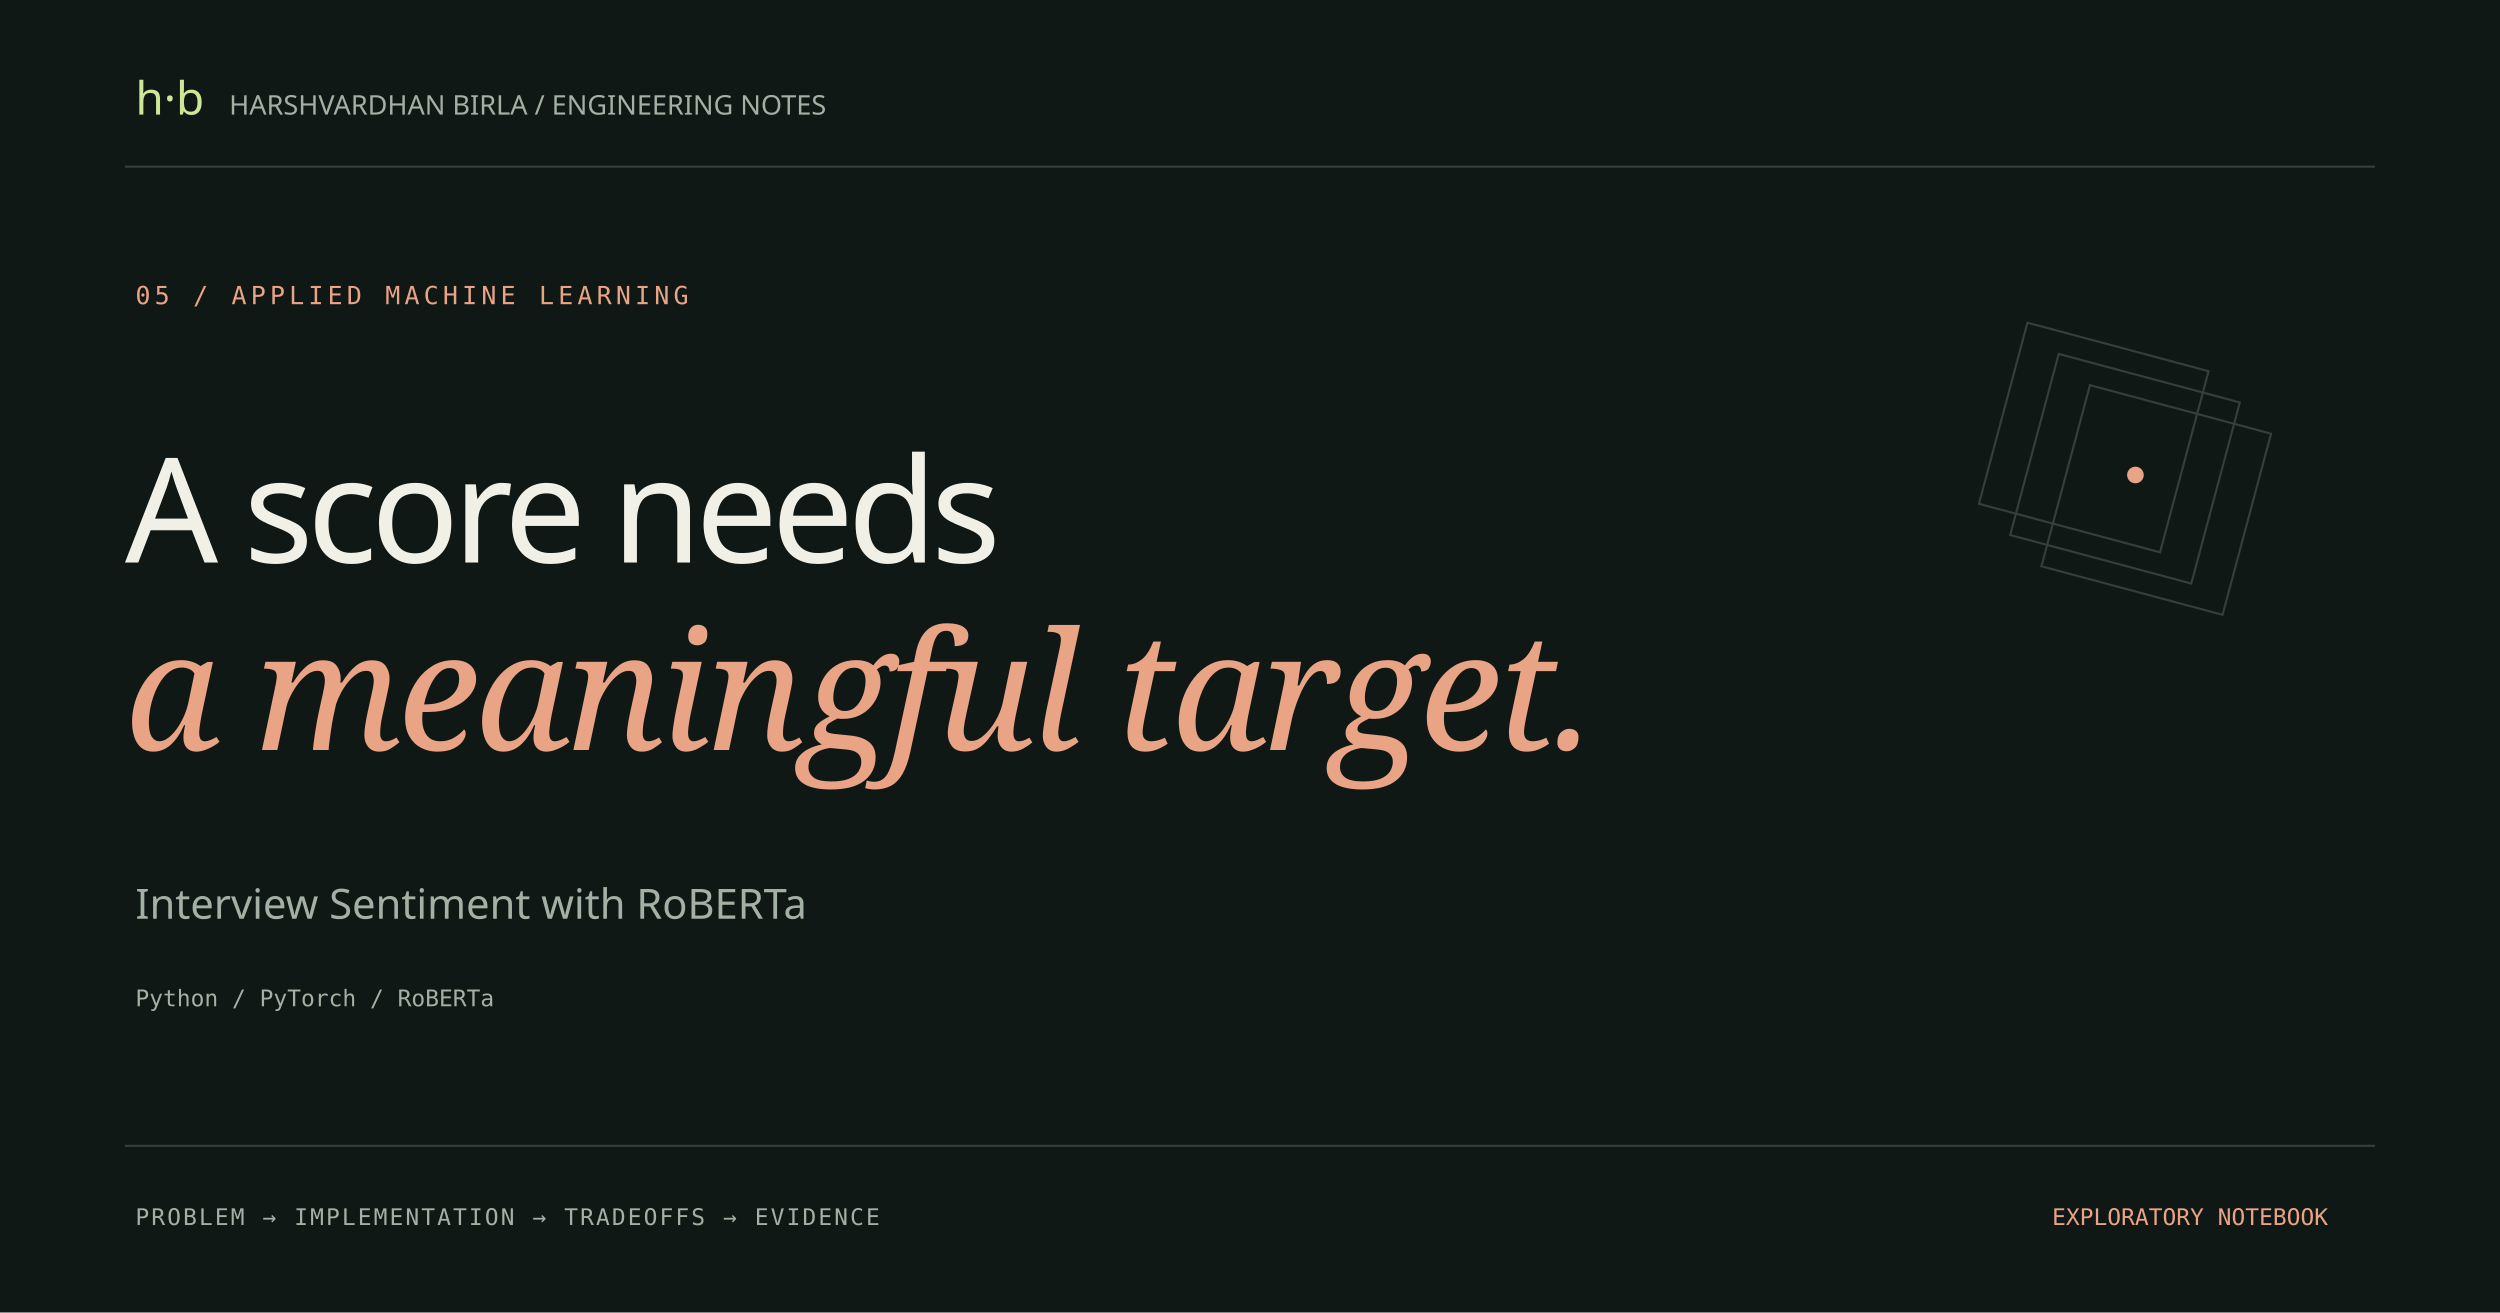
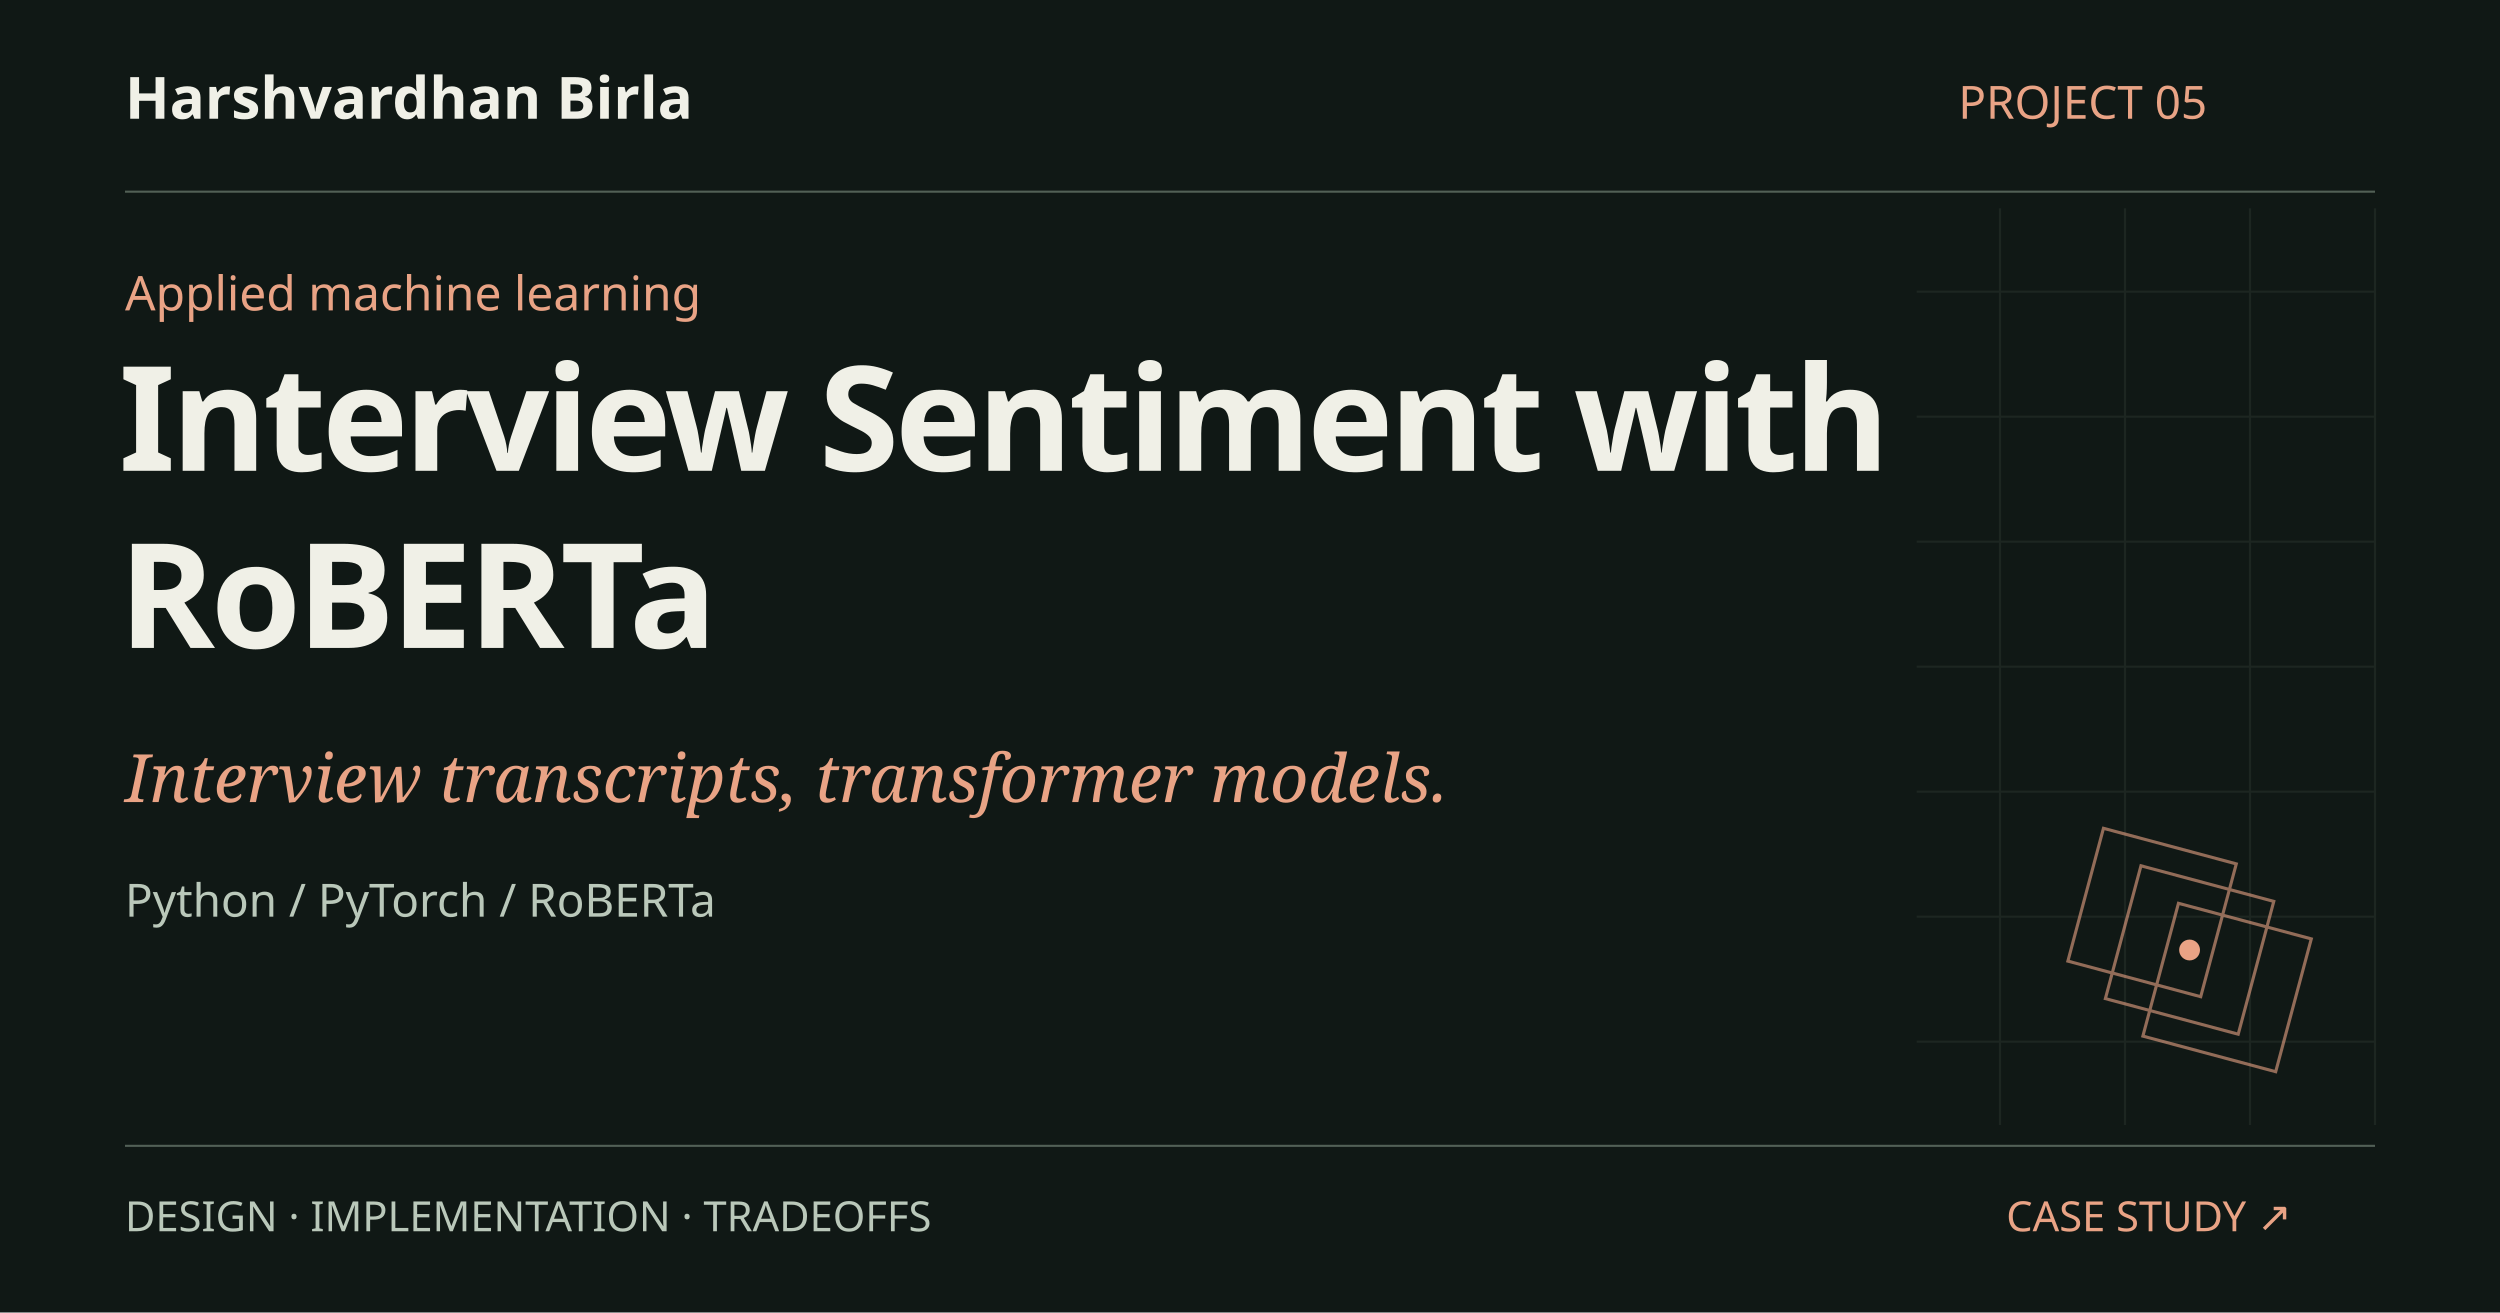
<svg xmlns="http://www.w3.org/2000/svg" width="1200" height="630" viewBox="0 0 1200 630">
  <rect width="1200" height="630" fill="#101815" />
-   <path d="M60 80H1140M60 550H1140" stroke="#344039" />
-   <text x="65" y="55" fill="#cde697" font-family="sans-serif" font-size="22">h·b</text>
-   <text x="110" y="55" fill="#a3b1a5" font-family="sans-serif" font-size="13">HARSHVARDHAN BIRLA / ENGINEERING NOTES</text>
-   <text x="65" y="146" fill="#e9a385" font-family="monospace" font-size="12" letter-spacing="2">05 / APPLIED MACHINE LEARNING</text>
-   <text x="60" y="270" fill="#f0f0e7" font-family="sans-serif" font-size="70" letter-spacing="-3">A score needs</text>
-   <text x="60" y="360" fill="#e9a385" font-family="serif" font-style="italic" font-size="79" letter-spacing="-2">a meaningful target.</text>
-   <text x="65" y="441" fill="#a3b1a5" font-family="sans-serif" font-size="20">Interview Sentiment with RoBERTa</text>
-   <text x="65" y="483" fill="#a3b1a5" font-family="monospace" font-size="11">Python / PyTorch / RoBERTa</text>
-   <text x="65" y="588" fill="#a3b1a5" font-family="monospace" font-size="11" letter-spacing="1">PROBLEM → IMPLEMENTATION → TRADEOFFS → EVIDENCE</text>
-   <text x="985" y="588" fill="#e9a385" font-family="monospace" font-size="11">EXPLORATORY NOTEBOOK</text>
-   <g fill="none" stroke="#344039" stroke-width="1">
-     <rect x="960" y="165" width="90" height="90" transform="rotate(15 1005 210)" />
-     <rect x="975" y="180" width="90" height="90" transform="rotate(15 1020 225)" />
-     <rect x="990" y="195" width="90" height="90" transform="rotate(15 1035 240)" />
+   <g stroke="#344039" stroke-width="1" opacity=".34">
+     <path d="M960 100V540M1020 100V540M1080 100V540M1140 100V540M920 140H1140M920 200H1140M920 260H1140M920 320H1140M920 380H1140M920 440H1140M920 500H1140" />
  </g>
-   <circle cx="1025" cy="228" r="4" fill="#e9a385" />
+   <path d="M60 92H1140M60 550H1140" stroke="#526056" />
+   <text x="60" y="57" fill="#f0f0e7" font-family="sans-serif" font-size="28" font-weight="600">Harshvardhan Birla</text>
+   <text x="940" y="57" fill="#e9a385" font-family="sans-serif" font-size="22">PROJECT 05</text>
+   <text x="60" y="149" fill="#e9a385" font-family="sans-serif" font-size="23">Applied machine learning</text>
+   <text x="57" y="226" fill="#f0f0e7" font-family="sans-serif" font-size="70" font-weight="700" letter-spacing="-2">Interview Sentiment with</text>
+   <text x="57" y="311" fill="#f0f0e7" font-family="sans-serif" font-size="70" font-weight="700" letter-spacing="-2">RoBERTa</text>
+   <text x="60" y="385" fill="#e9a385" font-family="serif" font-size="32" font-style="italic">Interview transcripts, transformer models.</text>
+   <text x="60" y="440" fill="#bac8ba" font-family="sans-serif" font-size="22">Python / PyTorch / RoBERTa</text>
+   <text x="60" y="591" fill="#bac8ba" font-family="sans-serif" font-size="20">DESIGN · IMPLEMENTATION · TRADEOFFS</text>
+   <text x="963" y="591" fill="#e9a385" font-family="sans-serif" font-size="20">CASE STUDY ↗</text>
+   <g transform="translate(0 0)">
+     <g fill="none" stroke="#e9a385" stroke-width="1.5" opacity=".6">
+       <rect x="1000" y="405" width="66" height="66" transform="rotate(15 1033 438)" />
+       <rect x="1018" y="423" width="66" height="66" transform="rotate(15 1051 456)" />
+       <rect x="1036" y="441" width="66" height="66" transform="rotate(15 1069 474)" />
+     </g>
+     <circle cx="1051" cy="456" r="5" fill="#e9a385" />
+   </g>
</svg>
